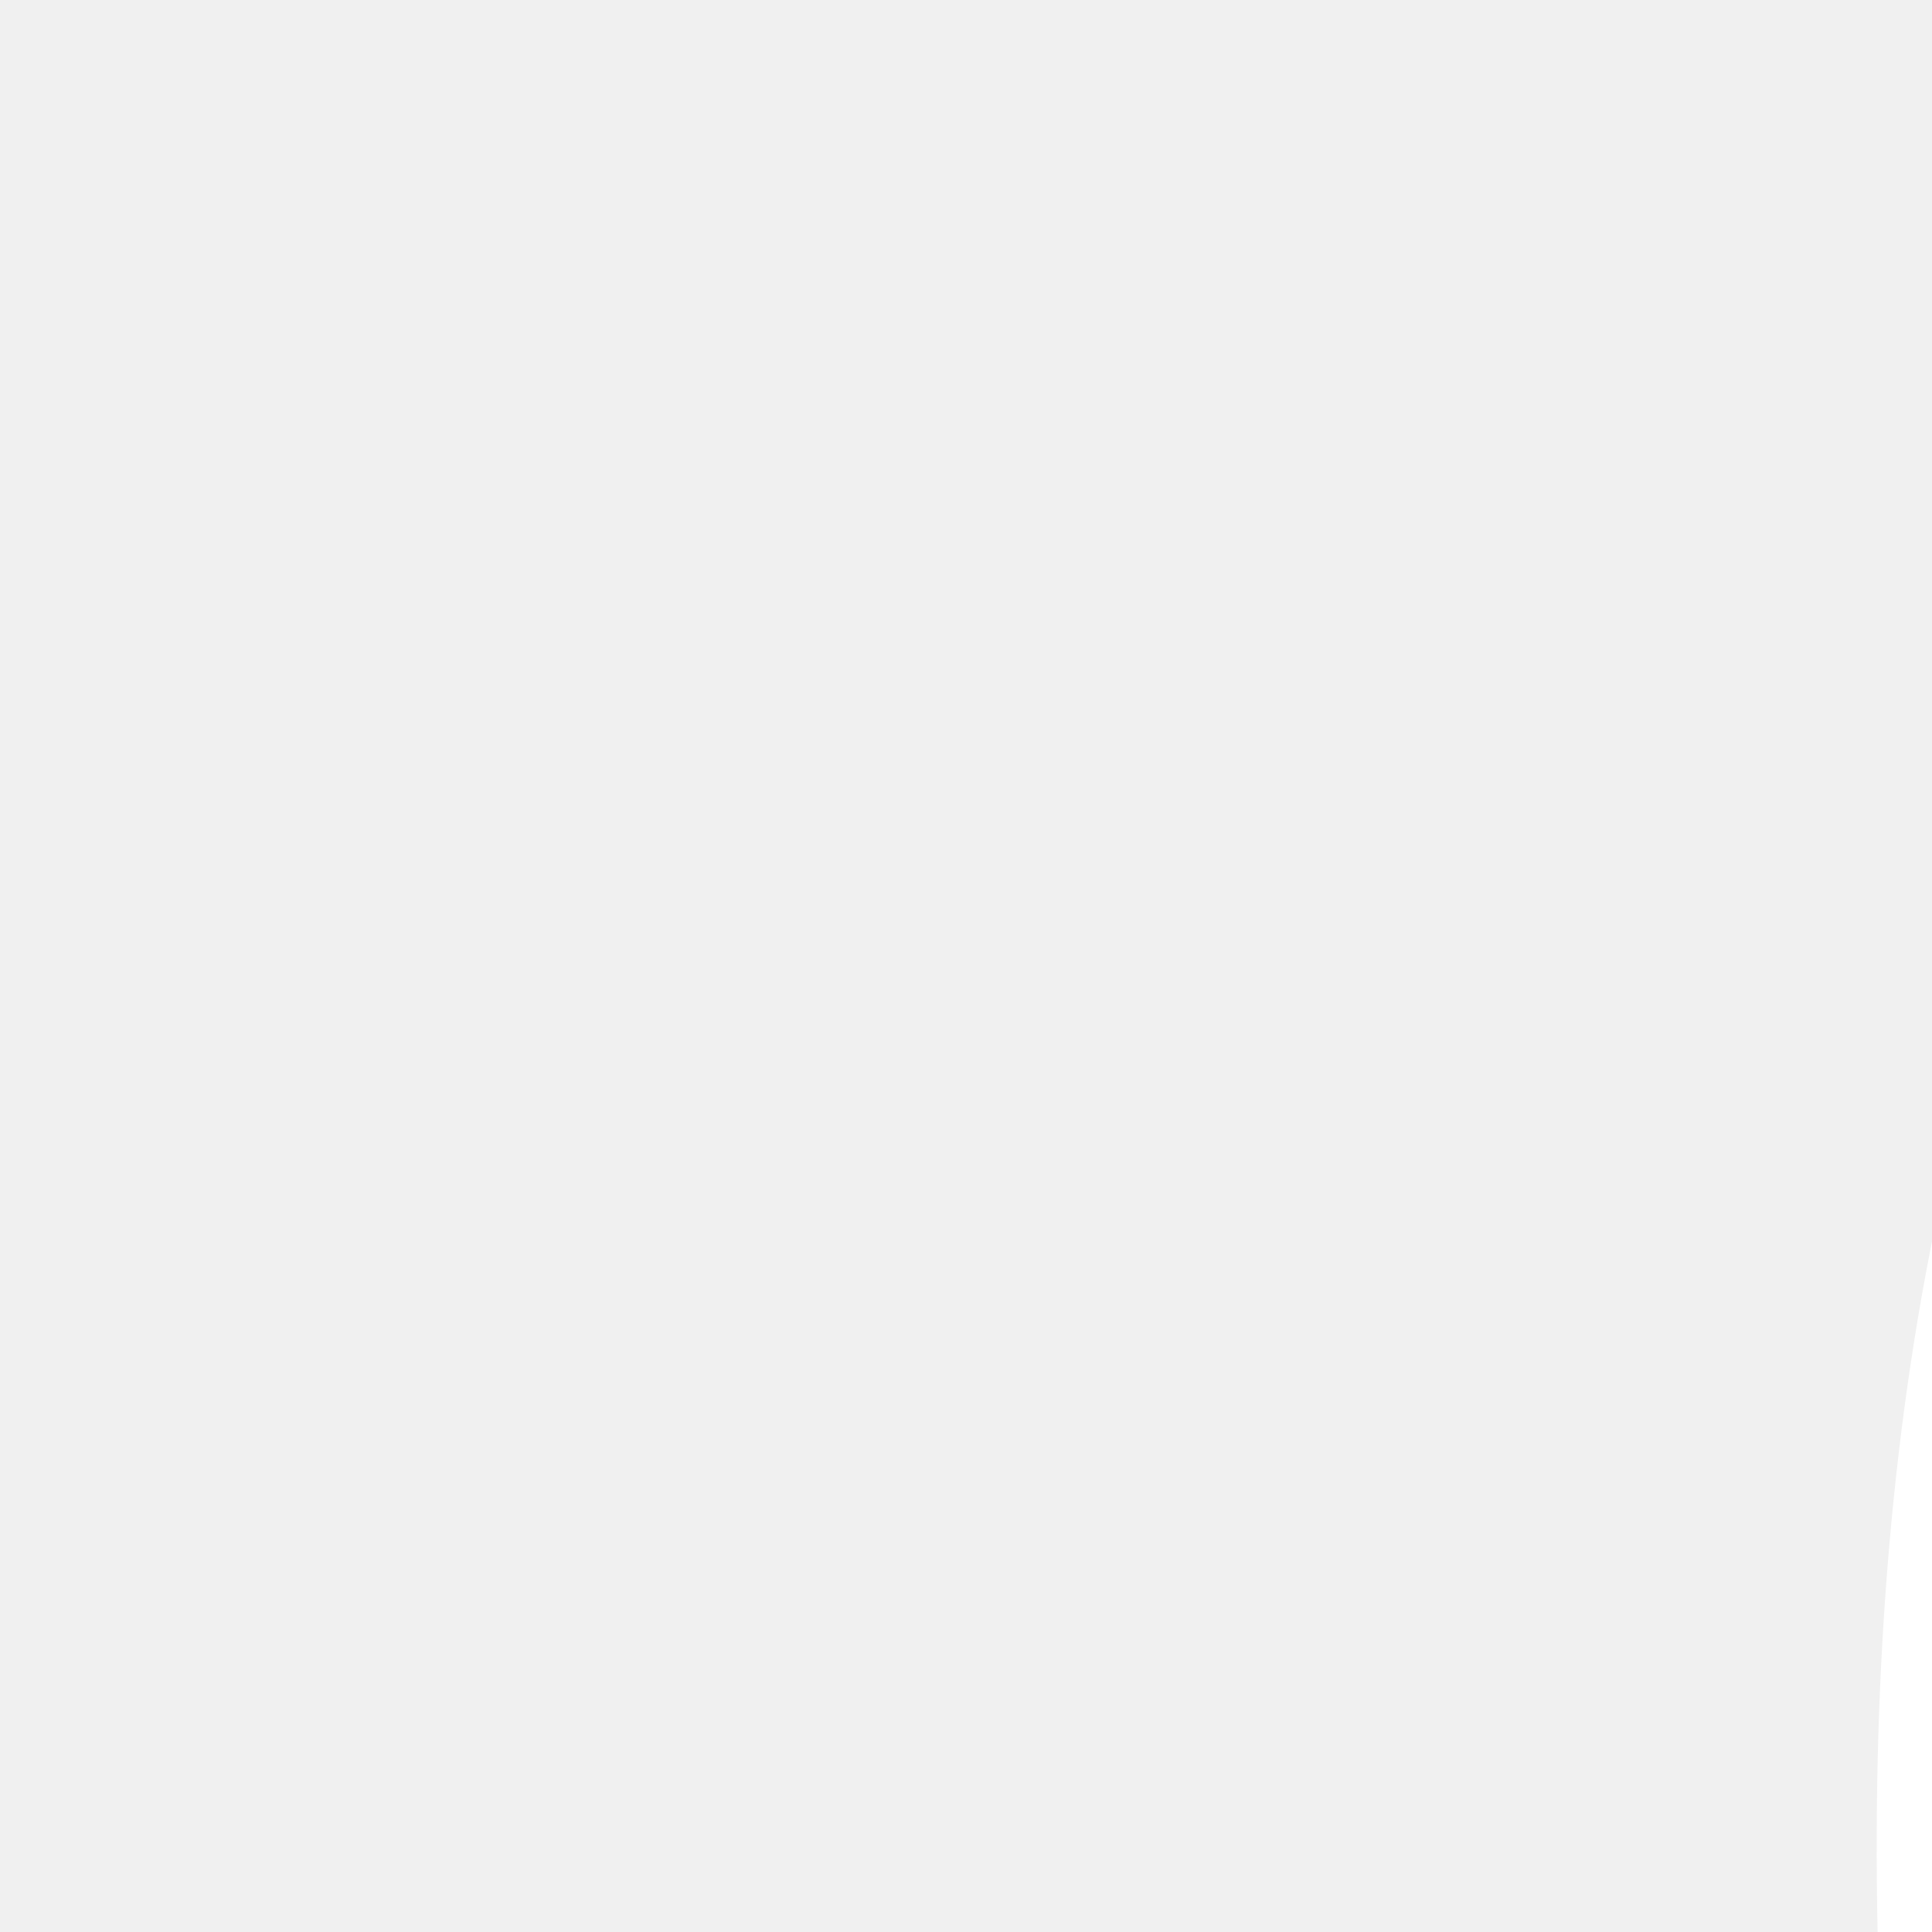
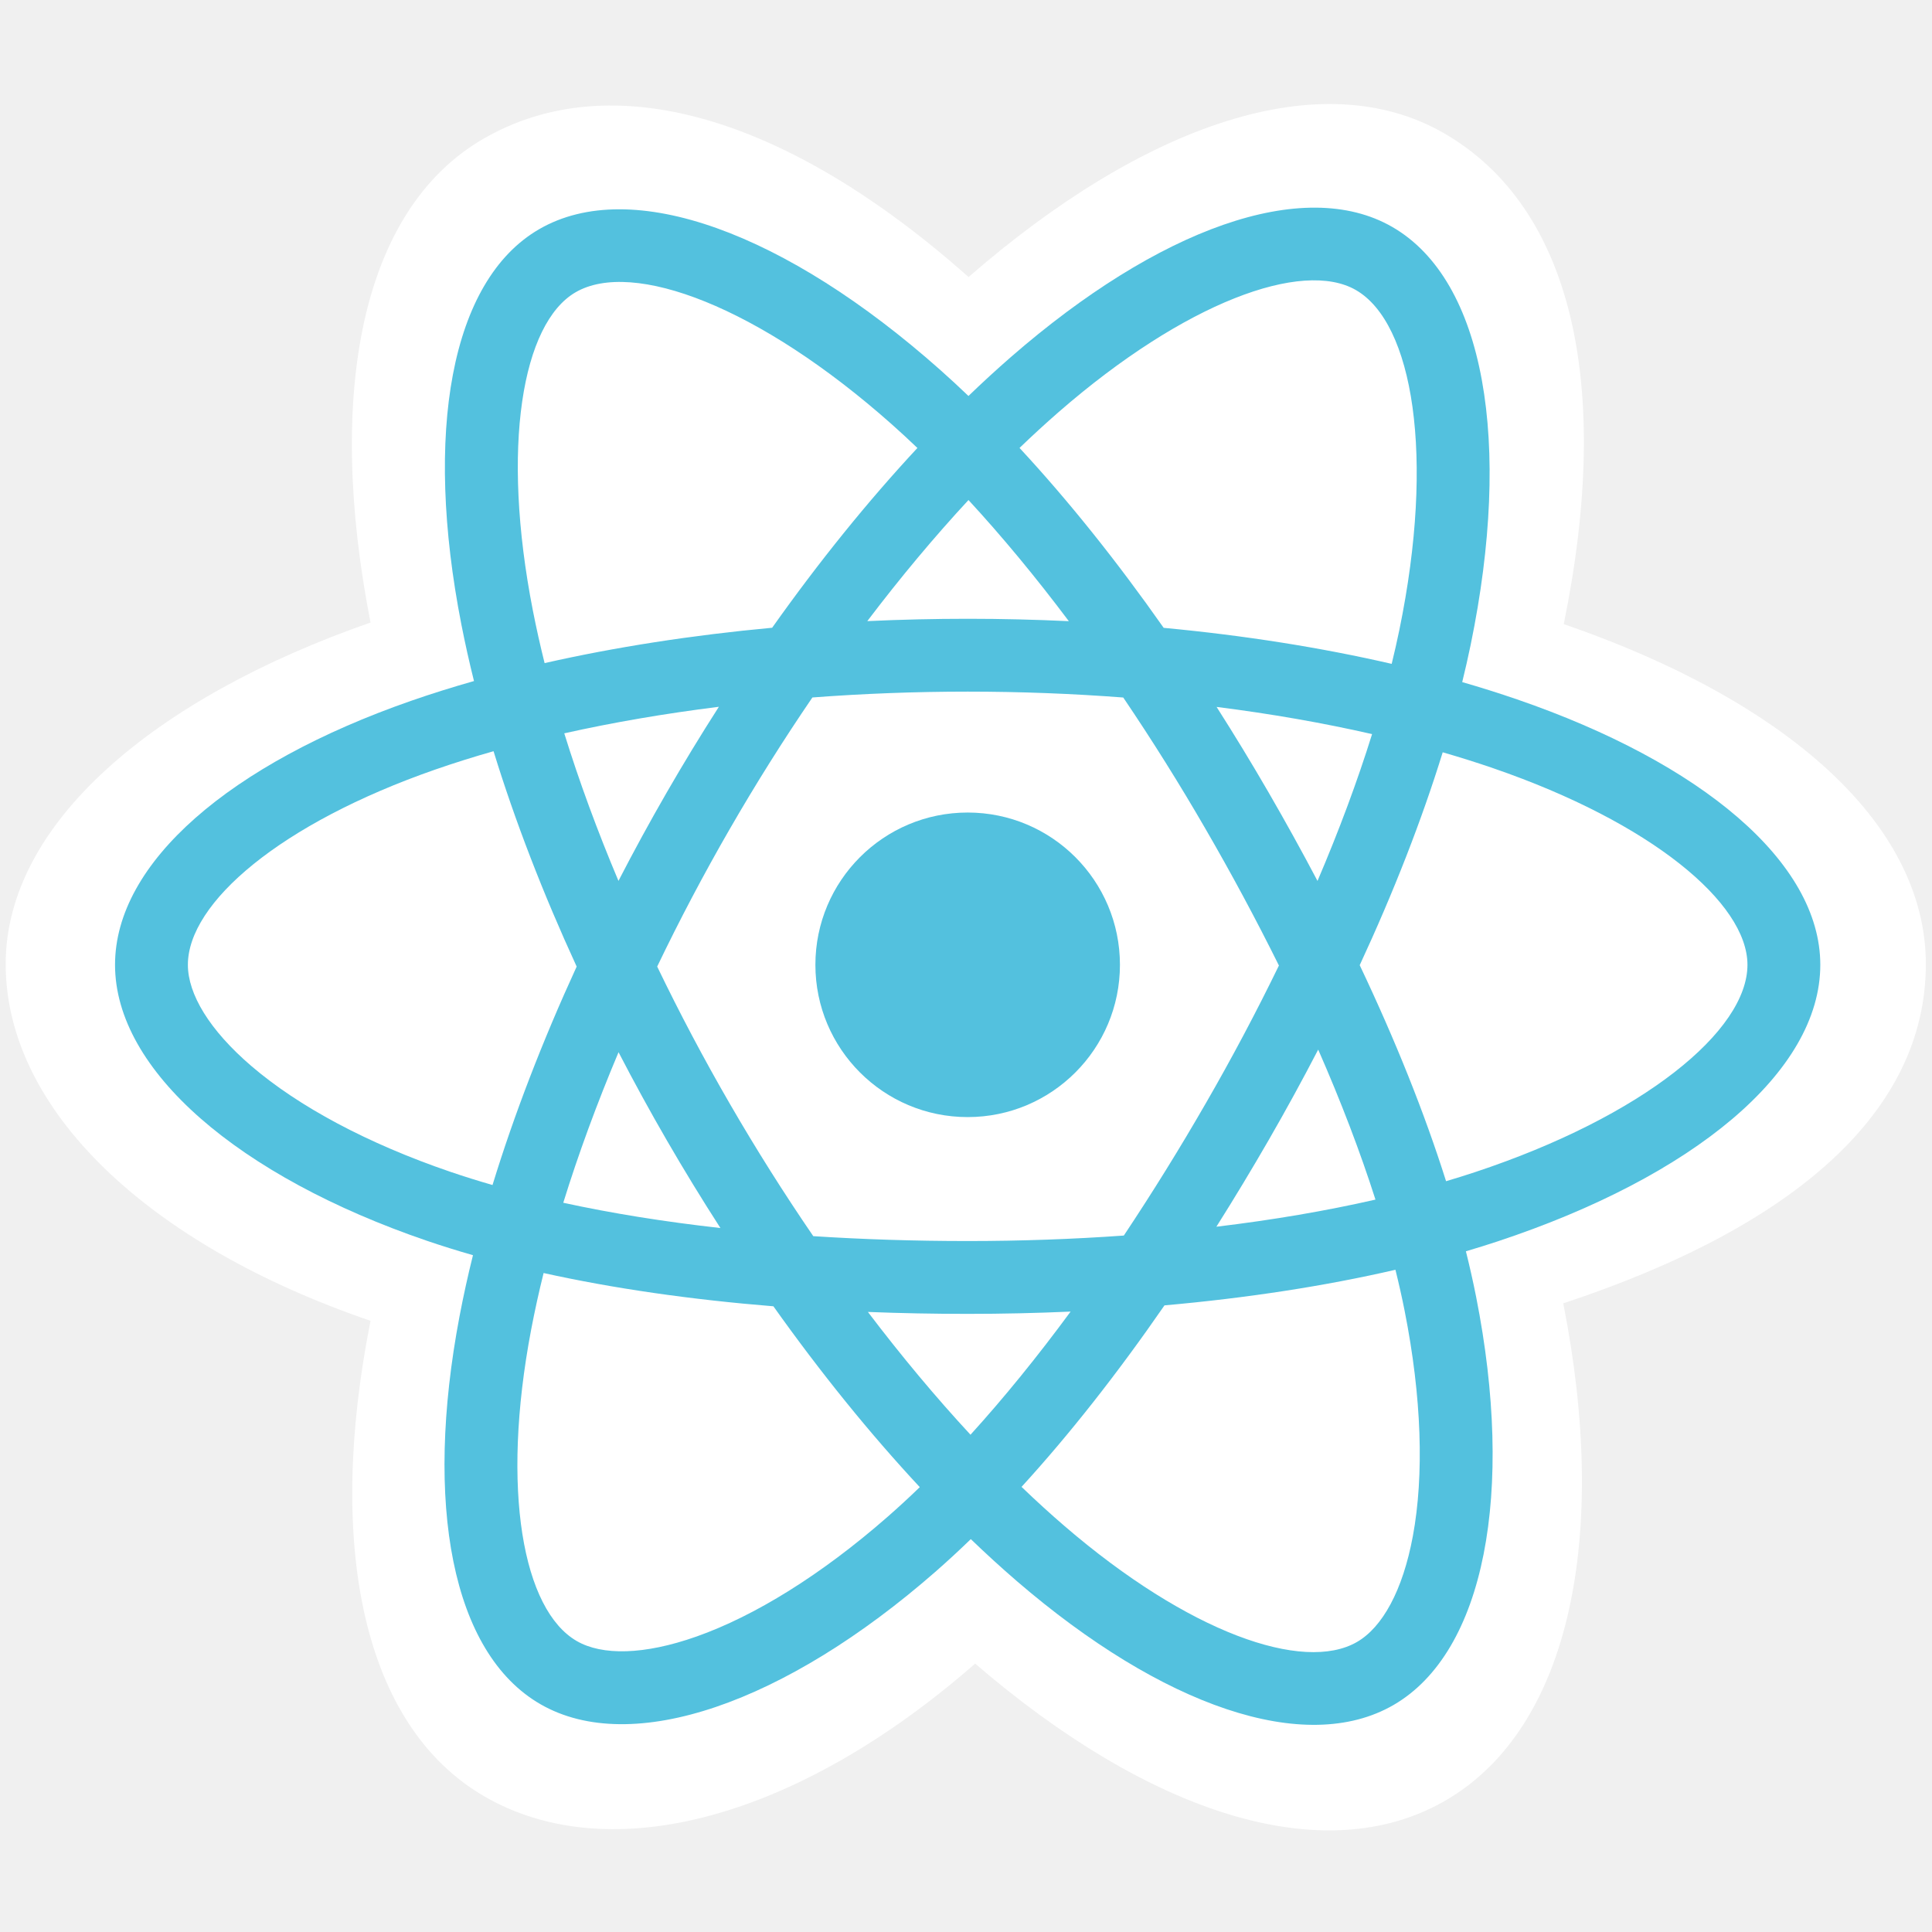
- <svg xmlns="http://www.w3.org/2000/svg" width="96px" height="96px" viewBox="0 0 48 48" preserveAspectRatio="xMinYMin meet">
+ <svg xmlns="http://www.w3.org/2000/svg" width="96px" height="96px" viewBox="0 -13 256 256" preserveAspectRatio="xMinYMin meet">
  <path d="M.754 114.75c0 19.215 18.763 37.152 48.343 47.263-5.907 29.737-1.058 53.706 15.136 63.045 16.645 9.6 41.443 2.955 64.98-17.62 22.943 19.744 46.13 27.514 62.31 18.148 16.63-9.627 21.687-35.221 15.617-65.887 30.81-10.186 48.044-25.481 48.044-44.949 0-18.769-18.797-35.006-47.979-45.052 6.535-31.933.998-55.32-15.867-65.045-16.259-9.376-39.716-1.204-62.996 19.056C104.122 2.205 80.897-4.36 64.05 5.392 47.806 14.795 43.171 39.2 49.097 69.487 20.515 79.452.754 96.057.754 114.75z" fill="#FFF" />
  <path d="M201.025 79.674a151.364 151.364 0 0 0-7.274-2.292 137.5 137.5 0 0 0 1.124-4.961c5.506-26.728 1.906-48.26-10.388-55.348-11.787-6.798-31.065.29-50.535 17.233a151.136 151.136 0 0 0-5.626 5.163 137.573 137.573 0 0 0-3.744-3.458c-20.405-18.118-40.858-25.752-53.139-18.643-11.776 6.817-15.264 27.06-10.307 52.39a150.91 150.91 0 0 0 1.67 7.484c-2.894.822-5.689 1.698-8.363 2.63-23.922 8.34-39.2 21.412-39.2 34.97 0 14.004 16.4 28.05 41.318 36.566a128.44 128.44 0 0 0 6.11 1.91 147.813 147.813 0 0 0-1.775 8.067c-4.726 24.89-1.035 44.653 10.71 51.428 12.131 6.995 32.491-.195 52.317-17.525 1.567-1.37 3.14-2.823 4.715-4.346a148.34 148.34 0 0 0 6.108 5.573c19.204 16.525 38.17 23.198 49.905 16.405 12.12-7.016 16.058-28.247 10.944-54.078-.39-1.973-.845-3.988-1.355-6.04 1.43-.422 2.833-.858 4.202-1.312 25.904-8.582 42.757-22.457 42.757-36.648 0-13.607-15.77-26.767-40.174-35.168z" fill="#53C1DE" />
  <path d="M195.406 142.328c-1.235.409-2.503.804-3.795 1.187-2.86-9.053-6.72-18.68-11.442-28.625 4.507-9.71 8.217-19.213 10.997-28.208 2.311.67 4.555 1.375 6.717 2.12 20.91 7.197 33.664 17.84 33.664 26.04 0 8.735-13.775 20.075-36.14 27.486zm-9.28 18.389c2.261 11.422 2.584 21.749 1.086 29.822-1.346 7.254-4.052 12.09-7.398 14.027-7.121 4.122-22.35-1.236-38.772-15.368-1.883-1.62-3.78-3.35-5.682-5.18 6.367-6.964 12.73-15.06 18.94-24.05 10.924-.969 21.244-2.554 30.603-4.717.46 1.86.87 3.683 1.223 5.466zm-93.85 43.137c-6.957 2.457-12.498 2.527-15.847.596-7.128-4.11-10.09-19.98-6.049-41.265a138.507 138.507 0 0 1 1.65-7.502c9.255 2.047 19.5 3.52 30.45 4.408 6.251 8.797 12.798 16.883 19.396 23.964a118.863 118.863 0 0 1-4.305 3.964c-8.767 7.664-17.552 13.1-25.294 15.835zm-32.593-61.58c-11.018-3.766-20.117-8.66-26.354-14-5.604-4.8-8.434-9.565-8.434-13.432 0-8.227 12.267-18.722 32.726-25.855a139.276 139.276 0 0 1 7.777-2.447c2.828 9.197 6.537 18.813 11.013 28.537-4.534 9.869-8.296 19.638-11.15 28.943a118.908 118.908 0 0 1-5.578-1.746zm10.926-74.37c-4.247-21.703-1.427-38.074 5.67-42.182 7.56-4.376 24.275 1.864 41.893 17.507 1.126 1 2.257 2.047 3.39 3.13-6.564 7.049-13.051 15.074-19.248 23.82-10.627.985-20.8 2.567-30.152 4.686a141.525 141.525 0 0 1-1.553-6.962zm97.467 24.067a306.982 306.982 0 0 0-6.871-11.3c7.21.91 14.117 2.12 20.603 3.601-1.947 6.241-4.374 12.767-7.232 19.457a336.42 336.42 0 0 0-6.5-11.758zm-39.747-38.714c4.452 4.823 8.911 10.209 13.297 16.052a284.245 284.245 0 0 0-26.706-.006c4.39-5.789 8.887-11.167 13.409-16.046zm-40.002 38.78a285.24 285.24 0 0 0-6.378 11.685c-2.811-6.667-5.216-13.222-7.18-19.552 6.447-1.443 13.322-2.622 20.485-3.517a283.79 283.79 0 0 0-6.927 11.384zm7.133 57.683c-7.4-.826-14.379-1.945-20.824-3.348 1.995-6.442 4.453-13.138 7.324-19.948a283.494 283.494 0 0 0 6.406 11.692 285.27 285.27 0 0 0 7.094 11.604zm33.136 27.389c-4.575-4.937-9.138-10.397-13.595-16.27 4.326.17 8.737.256 13.22.256 4.606 0 9.159-.103 13.64-.303-4.4 5.98-8.843 11.448-13.265 16.317zm46.072-51.032c3.02 6.884 5.566 13.544 7.588 19.877-6.552 1.495-13.625 2.699-21.078 3.593a337.537 337.537 0 0 0 6.937-11.498 306.632 306.632 0 0 0 6.553-11.972zm-14.915 7.15a316.478 316.478 0 0 1-10.84 17.49c-6.704.479-13.632.726-20.692.726-7.031 0-13.871-.219-20.458-.646A273.798 273.798 0 0 1 96.72 133.28a271.334 271.334 0 0 1-9.64-18.206 273.864 273.864 0 0 1 9.611-18.216v.002a271.252 271.252 0 0 1 10.956-17.442c6.72-.508 13.61-.774 20.575-.774 6.996 0 13.895.268 20.613.78a290.704 290.704 0 0 1 10.887 17.383 316.418 316.418 0 0 1 9.741 18.13 290.806 290.806 0 0 1-9.709 18.29zm19.913-107.792c7.566 4.364 10.509 21.961 5.755 45.038a127.525 127.525 0 0 1-1.016 4.492c-9.374-2.163-19.554-3.773-30.212-4.773-6.209-8.841-12.642-16.88-19.1-23.838a141.92 141.92 0 0 1 5.196-4.766c16.682-14.518 32.273-20.25 39.377-16.153z" fill="#FFF" />
  <path d="M128.221 94.665c11.144 0 20.177 9.034 20.177 20.177 0 11.144-9.033 20.178-20.177 20.178-11.143 0-20.177-9.034-20.177-20.178 0-11.143 9.034-20.177 20.177-20.177" fill="#53C1DE" />
</svg>
